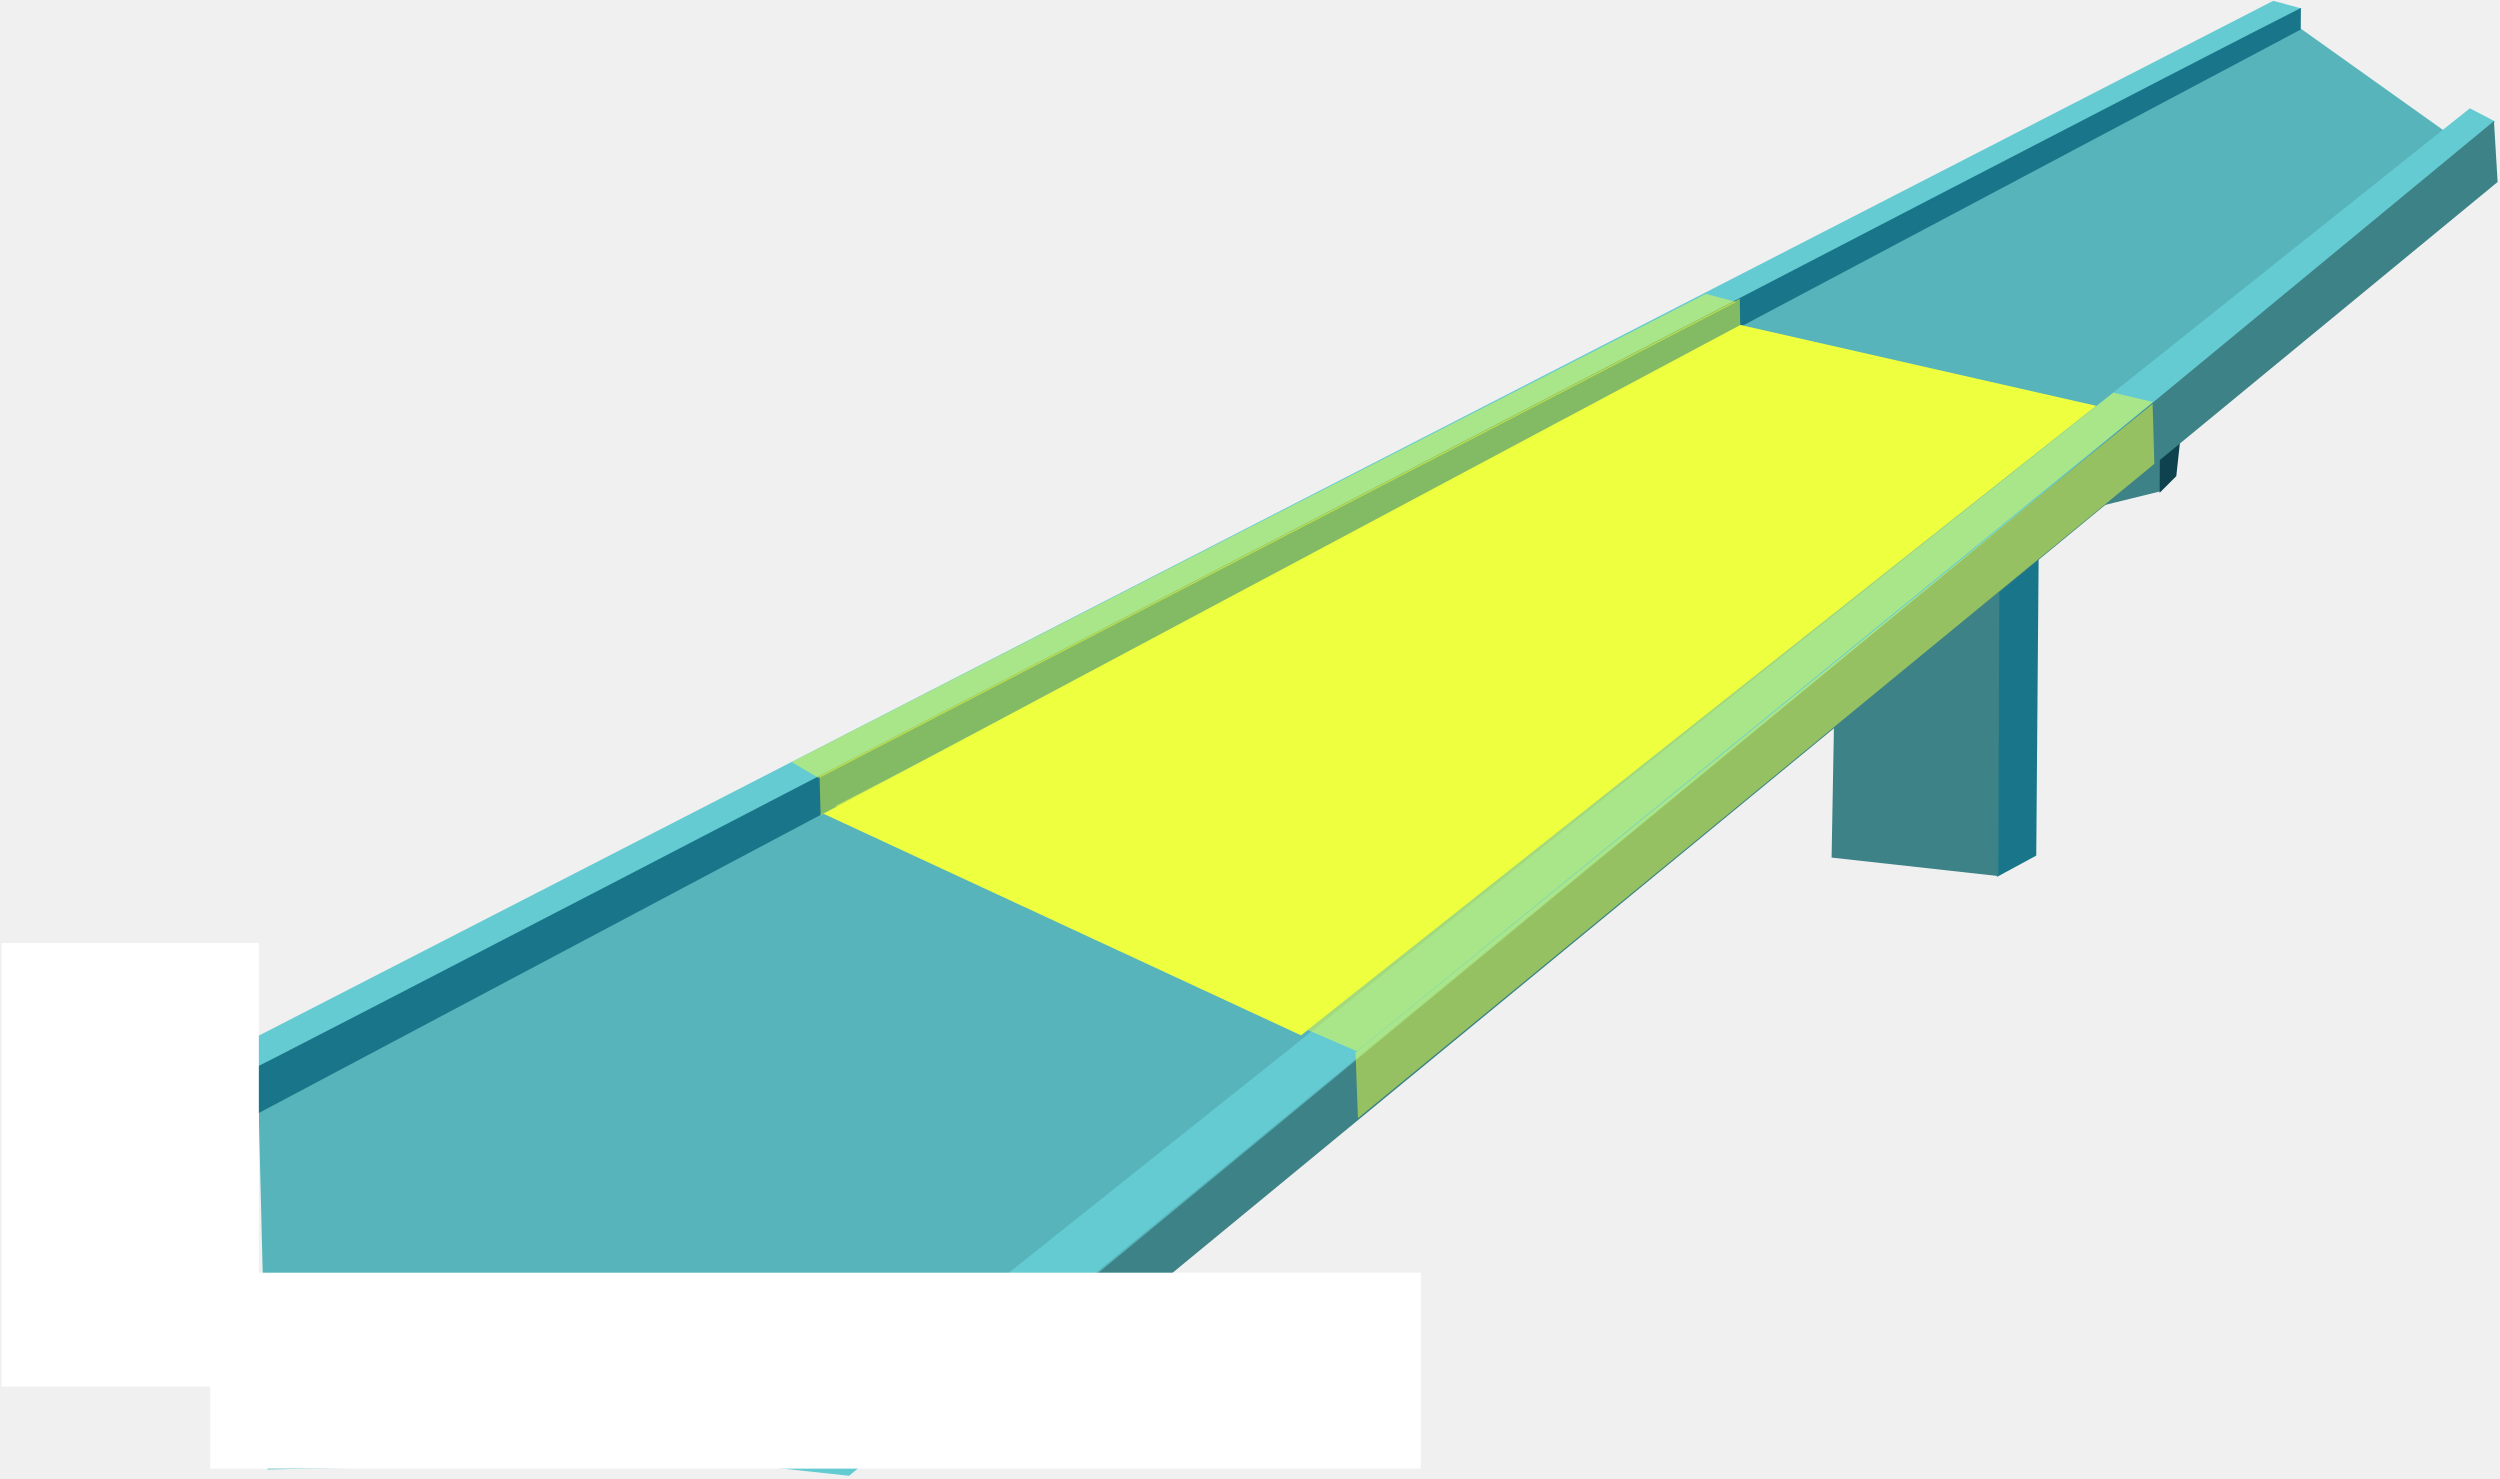
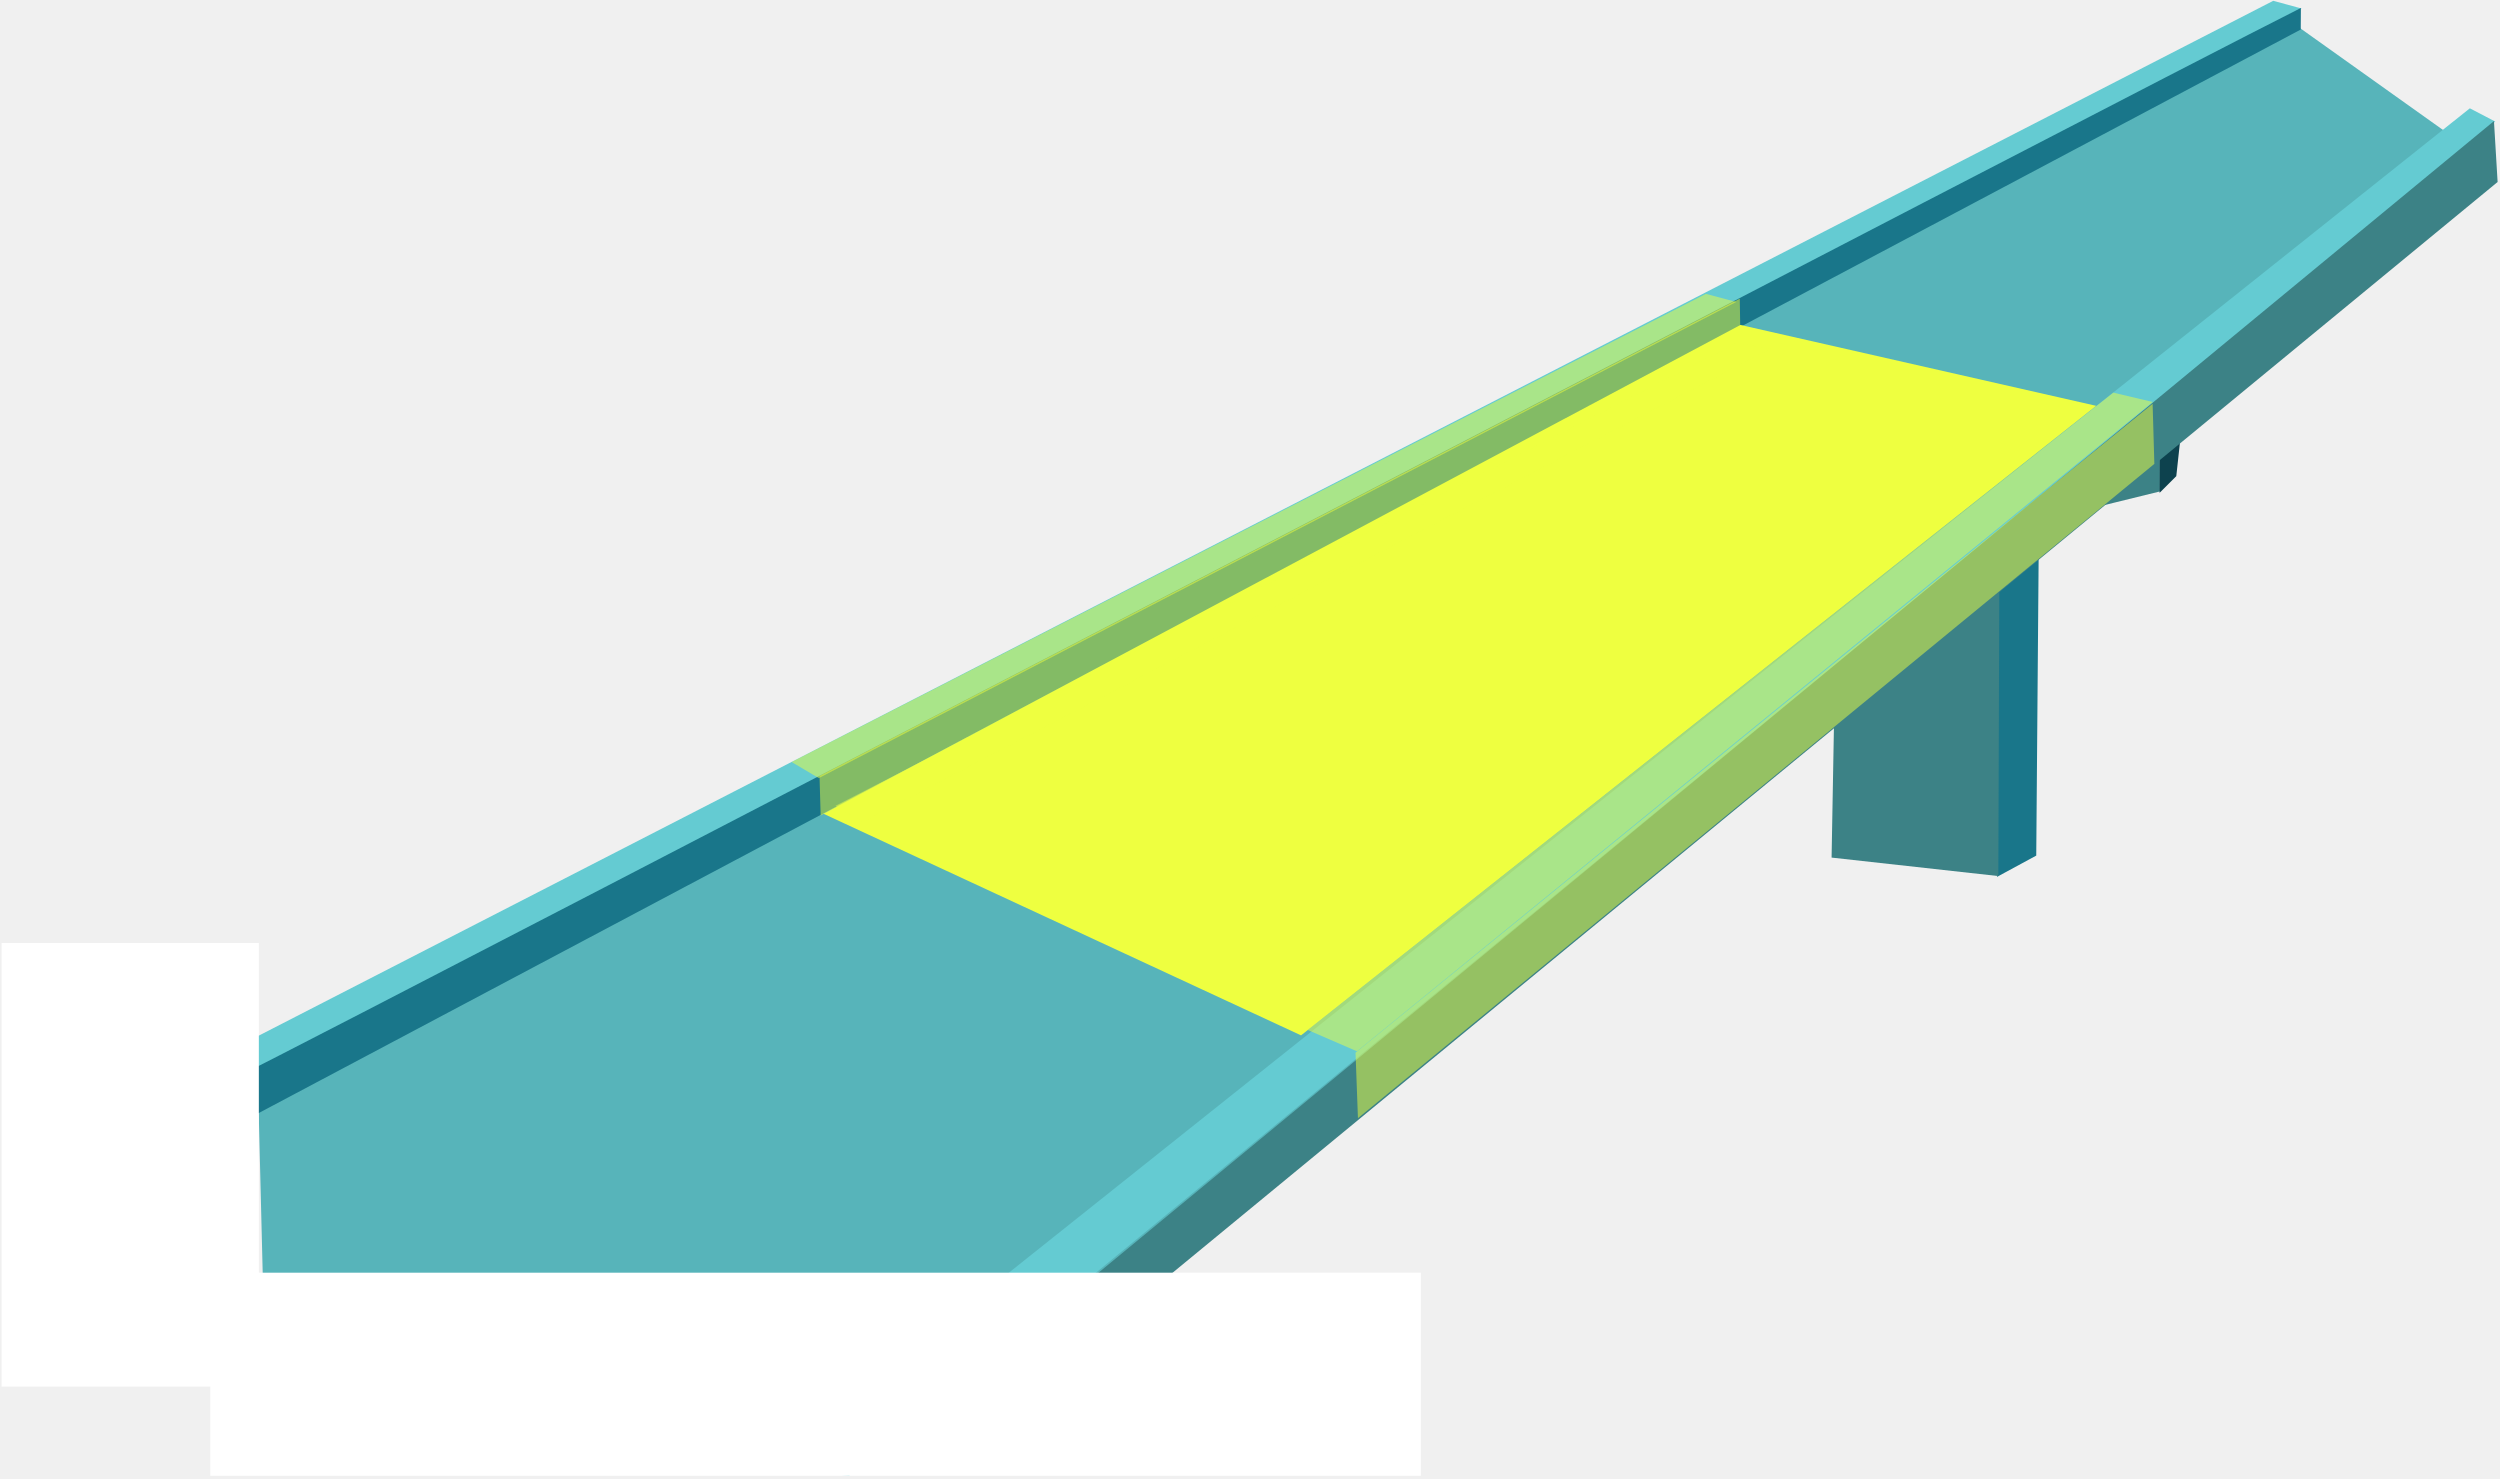
<svg xmlns="http://www.w3.org/2000/svg" width="3139" height="1856" xml:space="preserve" overflow="hidden">
  <g transform="translate(-1054 -389)">
    <g>
      <path d="M3561.43 1490 3610.71 1463.29 3614 1053.34 3545 1048 3561.43 1490Z" fill="#19768A" fill-rule="evenodd" fill-opacity="1" />
      <path d="M3233.67 845 3231 898.683 3361.75 1019.81 3353.74 1465.8 3563.11 1489C3563.59 1344.53 3564.06 1200.07 3564.54 1055.6L3766 1006.05 3766 960.625 3233.67 845Z" fill="#3C8286" fill-rule="evenodd" fill-opacity="1" />
      <path d="M3765.55 1007.82 3786.55 986.867 3792.05 936.326 3765.89 930.726 3765.55 1007.82Z" fill="#0D424E" fill-rule="evenodd" fill-opacity="1" />
      <path d="M1389.96 2234 2230.04 2219.26 4159 578.947 3935.9 420 1378 1751.71 1389.96 2234Z" fill="#57B4BA" fill-rule="evenodd" fill-opacity="1" />
      <path d="M1349 1704.71 1358.75 1744 3944 399.737 3908.3 390 1349 1704.71Z" fill="#64CBD2" fill-rule="evenodd" fill-opacity="1" />
      <path d="M1377.98 1787 1339 1747.69C1578.88 1626.84 3703.12 519.853 3943 399 3942.94 408.032 3942.87 417.064 3942.81 426.096L1377.98 1787Z" fill="#19768A" fill-rule="evenodd" fill-opacity="1" />
      <path d="M2015 2230.66 2120.06 2242 4187 541.615 4155.13 525 2015 2230.66Z" fill="#64CBD2" fill-rule="evenodd" fill-opacity="1" />
      <path d="M2238.46 2224 4190 617.502 4185.41 541 2236 2149.8 2238.46 2224Z" fill="#3C8286" fill-rule="evenodd" fill-opacity="1" />
      <rect x="1056" y="1573" width="323" height="557" fill="#FFFFFF" fill-opacity="1" />
      <path d="M3239.28 797 2088 1410.76 2687.58 1689 3686 898.568 3239.28 797Z" fill="#EEFF40" fill-rule="evenodd" fill-opacity="1" />
      <path d="M3238.46 764 2083 1363.38 2084.4 1413 3239 798.627C3238.82 787.084 3238.64 775.542 3238.46 764Z" fill="#EEFF40" fill-rule="evenodd" fill-opacity="0.502" />
      <path d="M3195.88 758 2048 1345.8 2082.08 1366 3234 768.113 3195.88 758Z" fill="#EEFF40" fill-rule="evenodd" fill-opacity="0.502" />
      <path d="M3233.99 820 2103 1400.81 2137.07 1421 3277 826.841 3233.99 820Z" fill="#EEFF40" fill-rule="evenodd" fill-opacity="0.502" />
      <path d="M3707.47 882 2696 1682.26 2757.82 1709 3757 893.749 3707.47 882Z" fill="#EEFF40" fill-rule="evenodd" fill-opacity="0.502" />
      <path d="M3756.83 896 2756 1710.73 2759.03 1793 3759 971.446 3756.83 896Z" fill="#EEFF40" fill-rule="evenodd" fill-opacity="0.502" />
-       <rect x="1318" y="1987" width="1520" height="246" fill="#FFFFFF" fill-opacity="1" />
+       <rect x="1318" y="1987" width="1520" height="255" fill="#FFFFFF" fill-opacity="1" />
    </g>
  </g>
</svg>
